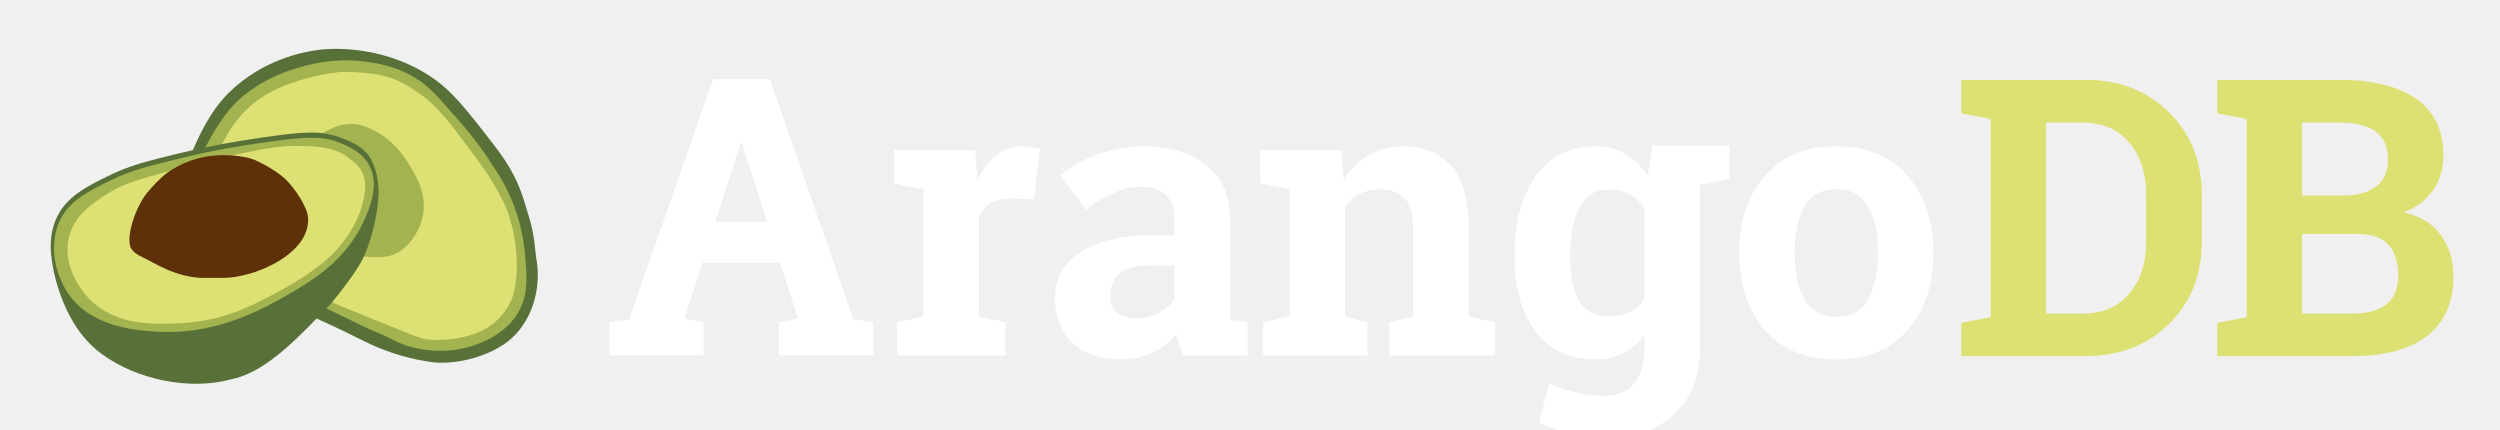
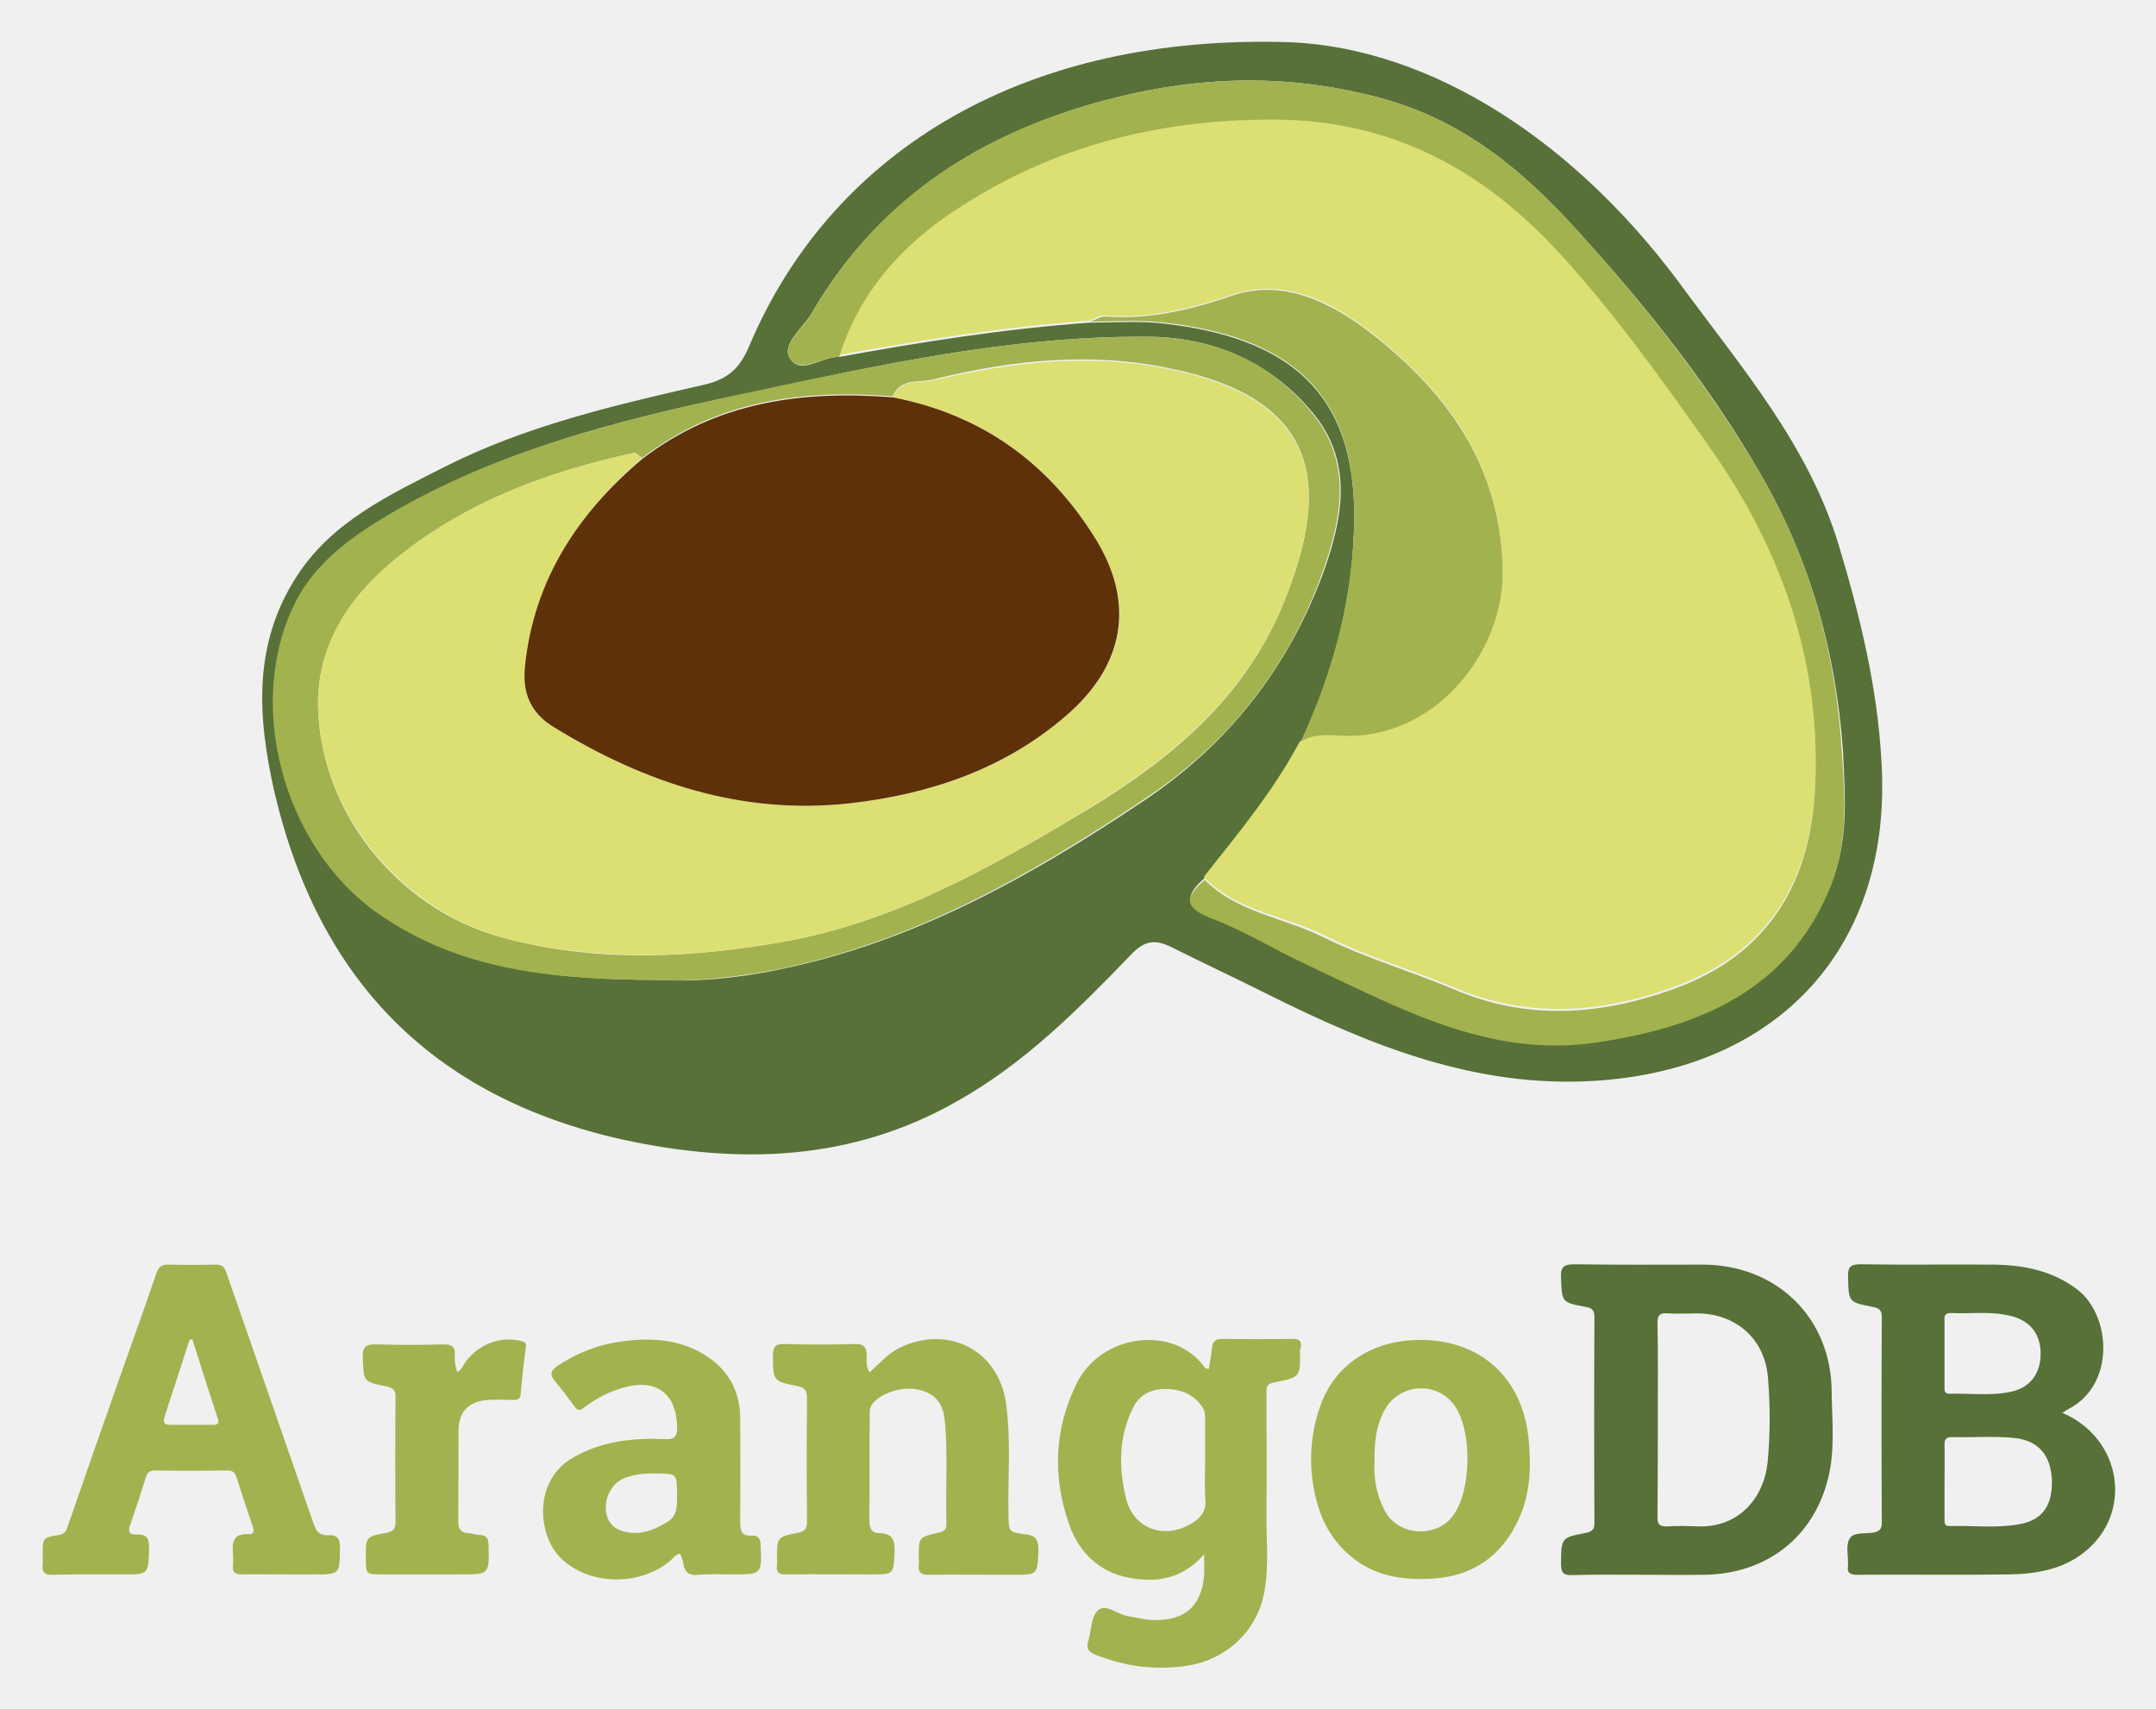
- <svg xmlns="http://www.w3.org/2000/svg" role="img" viewBox="-4.44 -4.19 217.62 37.37">
-   <path fill="#dde072" d="M195.95 16.175h4.805c1.233 0 2.135.314 2.708.942.572.616.858 1.513.858 2.69 0 1.09-.336 1.916-1.007 2.477-.672.55-1.645.826-2.923.826h-4.442v-6.935zm0-9.692h3.302c1.388 0 2.428.264 3.122.792.704.528 1.057 1.348 1.057 2.46 0 1.013-.348 1.784-1.042 2.311-.693.529-1.683.793-2.972.793h-3.468V6.483zm-22.287 0h3.187c1.729 0 3.083.583 4.063 1.75.98 1.166 1.468 2.68 1.468 4.54v4.013c0 1.883-.489 3.407-1.469 4.574-.98 1.167-2.333 1.75-4.062 1.75h-3.188V6.485zm14.912-3.715v2.906l2.559.495v17.25l-2.559.496v2.89h11.822c2.785 0 4.938-.59 6.457-1.767 1.518-1.189 2.277-2.933 2.277-5.235 0-1.332-.363-2.505-1.09-3.517-.715-1.013-1.793-1.674-3.235-1.981 1.122-.44 1.976-1.096 2.558-1.965.595-.881.892-1.878.892-2.99 0-2.19-.792-3.835-2.377-4.937-1.585-1.1-3.793-1.651-6.621-1.651h-10.683zm-22.287 0v2.906l2.558.495v17.25l-2.559.496v2.89h10.815c2.94 0 5.362-.931 7.265-2.792 1.906-1.871 2.857-4.281 2.857-7.231v-3.98c0-2.939-.953-5.345-2.856-7.216-1.905-1.883-4.327-2.824-7.265-2.824h-10.815z" />
-   <path fill="#fff" d="M95.325 18.925h2.46v2.95c-.33.473-.793.87-1.388 1.189a4.24 4.24 0 0 1-1.98.462c-.694 0-1.24-.171-1.636-.512-.385-.342-.578-.814-.578-1.42 0-.672.264-1.469.792-1.943.528-.484 1.305-.726 2.329-.726m40.312-6.626c.716 0 1.327.148 1.833.445.517.297.93.716 1.238 1.255v7.76c-.308.518-.72.914-1.238 1.189-.506.264-1.129.396-1.866.396-1.19 0-2.048-.445-2.577-1.336-.528-.903-.792-2.136-.792-3.699v-.347c0-1.683.27-3.05.81-4.095.55-1.045 1.414-1.568 2.592-1.568m19.762-.034c1.255 0 2.174.5 2.758 1.503.583 1.001.875 2.296.875 3.88v.347c0 1.619-.292 2.922-.875 3.914-.573.99-1.482 1.486-2.725 1.486-1.278 0-2.202-.49-2.774-1.47-.573-.991-.859-2.301-.859-3.93v-.346c0-1.585.286-2.88.859-3.881.572-1.002 1.486-1.503 2.741-1.503m0-3.715c-2.631 0-4.695.854-6.192 2.56-1.487 1.695-2.23 3.875-2.23 6.539v.346c0 2.686.744 4.877 2.23 6.572 1.497 1.685 3.572 2.527 6.225 2.527 2.62 0 4.673-.843 6.158-2.527 1.498-1.695 2.245-3.886 2.245-6.572v-.346c0-2.675-.748-4.86-2.245-6.555-1.486-1.695-3.55-2.544-6.192-2.544m-37.75 0c-1.079 0-2.054.254-2.923.76-.87.506-1.6 1.217-2.195 2.13l-.214-2.56h-7.05v2.906l2.558.496v11.079l-2.311.496v2.89h9.081v-2.89l-1.947-.496v-9.578a3.454 3.454 0 0 1 1.271-1.089c.506-.264 1.079-.396 1.717-.396.98 0 1.712.253 2.195.759.485.495.727 1.344.727 2.544v7.76l-2.064.496v2.89h9.214v-2.89l-2.311-.496v-7.777c0-2.42-.507-4.2-1.519-5.333-1.013-1.134-2.421-1.702-4.228-1.702m-22.487 0c-1.168 0-2.256.164-3.274.471a9.904 9.904 0 0 0-1.482.51c-1.895.84-2.562 1.545-2.562 1.545l2.284 3.02s.728-.786 2.794-1.667c.605-.256 1.352-.359 1.924-.361.968 0 1.701.236 2.196.71.495.473.743 1.139.743 1.997V16.3h-2.46c-2.597 0-4.567.682-5.911 1.596-1.343.914-2.015 2.208-2.015 3.88 0 1.64.512 2.94 1.536 3.897 1.035.947 2.428 1.42 4.178 1.42 1.056 0 1.992-.204 2.806-.611a6.598 6.598 0 0 0 2.096-1.603 7.583 7.583 0 0 0 .579 1.866h5.564v-2.89l-1.47-.198a6.752 6.752 0 0 1-.065-.694v-8.157c0-2.004-.694-3.545-2.081-4.624-1.377-1.09-3.17-1.635-5.383-1.635m-10.585 0c-.87 0-1.635.26-2.295.777-.66.517-1.2 1.238-1.619 2.162l-.215-2.609h-7.05v2.907l2.56.496v11.078l-2.312.496v2.89h9.445v-2.89l-2.311-.496v-8.685a2.67 2.67 0 0 1 1.056-1.173c.463-.275 1.046-.412 1.752-.412l1.98.05.512-4.393a4.352 4.352 0 0 0-.71-.132 5.022 5.022 0 0 0-.792-.066m54.825-.06l-.402 2.636c-.539-.825-1.189-1.458-1.948-1.898-.76-.452-1.64-.677-2.642-.677-2.212 0-3.935.864-5.167 2.592-1.222 1.729-1.834 4.001-1.834 6.82v.347c0 2.631.612 4.755 1.834 6.374 1.233 1.607 2.945 2.411 5.135 2.411.925 0 1.745-.176 2.46-.528a5.38 5.38 0 0 0 1.865-1.537v1.172c0 1.278-.291 2.274-.874 2.99-.584.715-1.464 1.073-2.643 1.073-.859 0-1.674-.1-2.444-.298a14.594 14.594 0 0 1-2.31-.776l-.893 3.385c.859.43 1.795.765 2.808 1.007 1.012.253 1.97.38 2.872.38 2.586 0 4.619-.704 6.094-2.113 1.486-1.398 2.229-3.275 2.229-5.632v-3.086l.003.012V11.888l2.56-.495V8.486H139.4zm-79.362-.254h.1l2.203 6.893h-4.51l2.206-6.893zm-2.394-5.531l-7.315 20.9-1.718.248v2.89h8.19v-2.89l-1.667-.297 1.561-4.88h6.753l1.593 4.88-1.667.297v2.89h8.19v-2.89l-1.718-.248-7.265-20.9h-4.937z" />
-   <path fill="#577138" d="M41.621 14.73c-.392-1.301-.587-1.952-.871-2.645-.548-1.338-1.244-2.427-2.287-3.776-2.441-3.151-3.661-4.73-5.652-5.988C28.49-.41 23.943.073 23.425.136c-1.552.187-4.965.868-7.89 3.69-1.658 1.601-2.699 3.897-3.186 5.068-.54 9.34 8.623 13.082 10.78 14.646.694.33 2.288 1.032 3.582 1.7 2.988 1.543 5.06 1.862 6.128 2.049 2.329.408 5.95-.514 7.67-2.441 1.647-1.847 2.126-4.338 1.734-6.558-.12-.683-.121-1.897-.623-3.564z" />
-   <path fill="#a3b34f" d="M40.304 13.727c-.624-1.665-1.356-2.77-2.224-4.08-1.063-1.604-2.013-2.698-2.776-3.57-1.627-1.857-2.441-2.786-3.547-3.46-1.908-1.165-3.753-1.375-4.802-1.484-2.474-.257-4.366.268-5.286.532-.946.272-2.82.83-4.778 2.368-1.774 1.392-2.865 3.49-3.458 4.618-.545 1.018 2.807 9.185 10.551 14.013.397.205 1.5.708 2.181 1.053.222.112.426.213.616.305.308.141.595.276.865.405.87.393 1.408.592 2.121.965 2.47 1.292 5.077.924 5.464.863.512-.078 4.077-.63 5.552-3.466.778-1.496.643-2.986.458-5.025a15.676 15.676 0 0 0-.94-4.04" />
-   <path fill="#dde072" d="M28.346 23.726c2.595.994 3.45 1.513 4.56 1.648.366.044 3.851.263 5.894-1.667 1.521-1.436 1.594-2.888 1.682-3.572.303-2.358-.367-5.38-1.15-6.865-1.028-1.95-1.294-2.36-4.052-6.014-2.042-2.702-3.065-3.203-4.13-3.905-1.833-1.197-3.952-1.225-5.39-1.284-1.058-.043-3.04.345-4.94 1.01-2.967 1.044-4.7 2.793-5.918 5.27-1.352 2.855 5.483 12.161 10.236 14.064" />
-   <path fill="#a3b34f" d="M29.234 18.14c1.655-.29 2.757-1.988 3.094-3.364.473-1.946-.506-3.57-1.158-4.653-.616-1.019-1.698-2.445-3.659-3.24-1.804-.734-3.206.156-3.859.52-2.88 4.257-.649 8.578 3.587 10.735.535.053 1.574.075 1.994.002" />
-   <path fill="#577138" d="M24.44 22.15c.727-.867 2.124-2.666 2.689-3.784a6.85 6.85 0 0 0 .11-.23c.61-1.325 1.214-3.616 1.272-5.421.052-1.616-.501-2.709-.501-2.709-.564-1.47-2.186-1.973-2.897-2.245a7.006 7.006 0 0 0-1.638-.38c-1.045-.094-2.495.017-5.002.385a76.944 76.944 0 0 0-7.245 1.372c-2.769.675-4.295 1.046-6.054 1.897-2.032.983-3.951 1.911-4.782 3.951-.508 1.25-.464 2.508-.337 3.344 0 0 .548 5.47 4.311 8.257 3.152 2.337 7.799 3.2 11.263 2.253 2.732-.52 5.337-3.08 7.503-5.32.443-.448.976-.974 1.31-1.371z" />
-   <path fill="#a3b34f" d="M21.011 21.234c-2.546 1.495-6.283 3.524-10.958 3.472-.15-.002-.303-.005-.455-.012-1.568-.063-5.733-.23-7.876-3.016-.591-.77-.94-1.62-1.13-2.199l-.005-.012a5.542 5.542 0 0 1-.24-1.017l-.003-.01v-.005l-.001-.002c-.12-.8-.162-1.997.32-3.18.788-1.935 2.572-2.798 4.638-3.797 1.731-.837 3.246-1.206 5.994-1.876a77.726 77.726 0 0 1 2.082-.476 63.151 63.151 0 0 1 1.95-.382l.002-.002a99.876 99.876 0 0 1 3.186-.506c2.483-.364 3.914-.476 4.934-.384a5.44 5.44 0 0 1 1.559.362c.728.278 2.083.797 2.738 2.102a3.422 3.422 0 0 1 .355 1.437c.04 1.176-.444 2.332-.705 2.953-1.463 3.484-4.183 5.255-6.386 6.55" />
-   <path fill="#dde072" d="M19.407 21.406c2.425-1.248 4.392-2.68 5.406-3.797 1.685-1.854 2.372-3.738 2.52-5.271.167-1.718-.913-2.36-1.28-2.672-1.363-1.164-3.217-1.146-4.902-1.152-.765-.002-1.864.056-5.231.79-2.678.61-3.226.743-6.464 1.628-2.158.6-3.375 1.005-4.369 1.63-1.39.872-3.12 1.959-3.558 4.054-.545 2.599 1.378 4.764 1.769 5.174 1.881 1.963 4.475 2.198 6.262 2.204a31.81 31.81 0 0 0 1.954-.067c3.633-.2 6.134-1.618 7.893-2.52" />
-   <path fill="#5e3108" d="M9.992 10.948c-.278.21-.73.656-.964.895l-.646.723c-1.147 1.44-1.966 4.217-1.344 4.965.318.384.485.426.6.503 1.592.77 3.045 1.827 5.42 1.966l1.975-.002c.16-.007.395-.016.564-.03.44-.039.248-.042.552-.075 2.733-.448 6.372-2.382 6.231-5.088-.053-1.011-1.208-2.668-1.992-3.415-.834-.795-2.392-1.568-2.8-1.714-.192-.059-.42-.137-.801-.204a9.833 9.833 0 0 0-.877-.12c-.095-.009-.189-.014-.283-.02-1.984-.123-3.764.394-5.137 1.268a7.459 7.459 0 0 0-.334.225c-.056.04-.11.08-.164.122" />
+ <svg xmlns="http://www.w3.org/2000/svg" role="img" viewBox="75.10 104.35 332.80 263.80">
+   <path fill="#577138" d="M393.46 322.476c.368-.263.632-.42.895-.579 7.367-3.735 6.63-14.628 1.264-18.573-3.842-2.842-8.209-3.684-12.84-3.737-6.841-.052-13.681.054-20.469-.052-1.526 0-2 .368-1.947 1.947.105 3.894.053 3.894 3.788 4.63.896.157 1.422.422 1.422 1.526a3176.42 3176.42 0 0 0 0 31.782c0 .947-.316 1.367-1.264 1.525-1.314.263-3.104-.158-3.735.999-.579 1.053-.158 2.632-.211 4v.158c-.21 1.104.369 1.367 1.422 1.367 7.787-.053 15.522.053 23.31-.053 4.209-.053 8.419-.736 11.787-3.472 7.523-5.999 5.786-17.522-3.422-21.468zm-17.259-15.417c3.052.158 6.104-.316 9.155.421 3 .685 4.684 2.683 4.736 5.736.053 3.104-1.578 5.366-4.578 5.997-3.157.686-6.314.211-9.524.316-.789 0-.736-.579-.736-1.105v-10.208c-.053-.737.104-1.157.947-1.157zm10.524 32.623c-3.525.632-7.155.159-10.734.265-.789 0-.736-.58-.736-1.105v-5.631c0-1.947.052-3.894 0-5.841 0-.842.263-1.157 1.104-1.157 3.264.104 6.578-.211 9.841.158 3.577.421 5.472 2.684 5.63 6.472.104 3.998-1.475 6.208-5.105 6.839zm-48.726-40.096c-6.577 0-13.207.054-19.784-.052-1.631 0-2.263.315-2.157 2.104.157 3.736.053 3.789 3.788 4.473.947.157 1.369.474 1.369 1.579a3176.221 3176.221 0 0 0 0 31.781c0 .947-.316 1.315-1.264 1.526-3.894.736-3.841.789-3.894 4.735 0 1.316.263 1.842 1.736 1.789 3.63-.105 7.313-.053 10.944-.053 3.157 0 6.367.053 9.524 0 9.63-.157 16.943-5.893 19.101-15.206 1-4.315.526-8.683.474-13.051-.052-11.363-8.418-19.571-19.837-19.625zm9.946 30.572c-.579 5.42-4.421 10.104-10.841 9.84-1.525-.052-3.052-.105-4.578 0-1.21.053-1.631-.263-1.578-1.526.053-4.998.053-9.998.053-14.996 0-4.946.053-9.893-.053-14.839 0-1.263.368-1.631 1.578-1.525 1.526.105 3.053 0 4.578 0 5.946.053 10.366 3.894 10.893 9.839.368 4.367.368 8.84-.052 13.207z" />
+   <path fill="#A2B24F" d="M275.909 312.268c.105-.895-.315-1.209-1.211-1.209-3.63.052-7.314.052-10.944 0-1.053 0-1.474.42-1.578 1.42-.105 1.104-.316 2.157-.475 3.209-.474.053-.631-.209-.789-.42-4.841-6.472-15.944-4.895-19.627 2.683-3.473 7.104-3.735 14.365-1.157 21.731 1.526 4.315 4.63 7.42 9.313 8.262 4.262.789 8.209.158 11.524-3.631 0 1.421.053 2.368 0 3.315-.421 4.684-2.946 6.894-7.682 6.841-1.422 0-2.79-.422-4.157-.631-1.579-.265-3.368-2.001-4.578-.843-1.053 1-1 3.157-1.474 4.788-.316 1.053.053 1.579 1.053 2 4.578 1.842 9.261 2.474 14.154 1.736 6.104-.895 10.945-5.419 11.997-11.471.737-4.104.264-8.21.315-12.313.053-6.051 0-12.103 0-18.153 0-.842-.104-1.579 1.105-1.789 4.157-.789 4.157-.843 4.052-5.104.159-.21.159-.316.159-.421zm-16.839 27.256c-4.209 2.579-8.998.895-10.155-3.842-1.158-4.682-1.158-9.471 1.052-13.943 1.053-2.157 2.947-2.999 5.209-2.946 2.421.053 4.473.946 5.735 3.157.211.367.158.895.211 1.368v6.524c0 2.052-.105 4.104.052 6.156.106 1.737-.787 2.737-2.104 3.526zm-133.336 1.842c-1.263.053-1.79-.526-2.21-1.736-4.473-12.944-8.998-25.836-13.471-38.78-.316-.947-.737-1.315-1.737-1.264-2.42.054-4.841.054-7.261 0-1 0-1.421.316-1.789 1.264-2.052 5.998-4.209 11.945-6.314 17.943-2.473 7.051-4.946 14.102-7.367 21.1-.21.685-.421 1.264-1.315 1.421-2.631.421-2.579.474-2.579 3.053 0 .473.053.946 0 1.42-.158 1.315.316 1.736 1.631 1.684 3.578-.105 7.156-.053 10.787-.053 3.946 0 3.894 0 3.999-3.998.053-1.475-.315-2.263-1.894-2.158-1 .053-1.421-.315-1.053-1.368a318.567 318.567 0 0 0 2.474-7.524c.21-.736.631-1 1.42-1 3.683.053 7.419.053 11.103 0 .895 0 1.21.316 1.473 1.105.79 2.526 1.631 5.051 2.473 7.524.211.632.263 1.263-.631 1.21-2.315-.157-2.579 1.157-2.421 2.947a11.94 11.94 0 0 1 0 1.947c-.105.999.368 1.314 1.368 1.314 2.315-.053 4.578 0 6.893 0h4.21c4.051 0 3.999 0 4.051-4.051.054-1.422-.42-2.105-1.84-2zm-17.838-17.048h-6.525c-.842 0-1.158-.265-.895-1.158 1.316-3.999 2.579-7.998 3.894-11.997.158 0 .263 0 .421-.053 1.263 4.052 2.579 8.103 3.894 12.155.316.842 0 1.105-.789 1.053zm125.391 16.89c-2.525-.315-2.473-.421-2.525-3.052-.105-5.683.421-11.418-.369-17.101-1.105-8.209-8.84-12.208-16.312-8.683-1.894.895-3.21 2.474-4.736 3.841-.578-.841-.473-1.735-.473-2.525.052-1.473-.526-1.895-2-1.842-3.525.105-7.05.105-10.576 0-1.474-.053-1.894.369-1.894 1.842.053 3.842 0 3.894 3.683 4.631 1.105.21 1.578.579 1.578 1.841-.052 6.367-.052 12.734 0 19.049 0 1.053-.262 1.578-1.42 1.789-3.21.631-3.21.685-3.21 4.052 0 .315.053.579 0 .895-.157 1.157.316 1.525 1.474 1.473 4.368-.053 8.682 0 13.049 0 3.578 0 3.473 0 3.631-3.63.052-1.737-.421-2.684-2.211-2.736-1.42 0-1.684-.737-1.684-2.053.053-5.367 0-10.681.053-16.049 0-.526-.053-1.053.21-1.525 1-1.79 4.525-3.104 7.104-2.578 2.631.526 3.999 1.999 4.262 4.683.526 5.315.105 10.682.263 16.049.052 1.053-.526 1.263-1.369 1.421-2.894.685-2.894.685-2.894 3.735 0 .421.053.843 0 1.211-.158 1.157.368 1.525 1.473 1.525 4.367-.053 8.683 0 13.049 0 3.894 0 3.788 0 3.947-3.841.002-1.686-.524-2.264-2.103-2.422zm-42.095.211c-1.736.158-1.842-.895-1.842-2.21.053-5.367.053-10.735 0-16.049-.053-3.894-1.631-6.998-4.893-9.261-4.157-2.841-8.841-3.105-13.576-2.421-3.525.474-6.788 1.789-9.787 3.789-1 .684-1.158 1.315-.368 2.263a69.722 69.722 0 0 1 2.999 3.894c.579.789.895.737 1.631.157a18.1 18.1 0 0 1 5.946-2.999c5.052-1.473 8.208.895 8.314 5.998.053 1.579-.369 2.001-1.947 1.947-4.894-.211-9.629.315-13.997 2.789-6.261 3.473-5.578 11.787-2.263 15.312 4.209 4.474 12.313 4.789 17.207.632.42-.368.736-.947 1.473-1.053.158.475.421.947.474 1.474.21 1.474.947 1.947 2.42 1.789 1.684-.157 3.42-.053 5.104-.053 4.63 0 4.63 0 4.42-4.63-.052-.948-.421-1.421-1.315-1.368zm-13.155-2.053c-2.158 1.315-4.368 2.105-6.841 1.368-1.631-.473-2.473-1.684-2.578-3.42-.105-2.053 1.053-3.999 2.789-4.736.474-.21 1-.314 1.526-.473a12.003 12.003 0 0 1 3.262-.264c3.42 0 3.368 0 3.42 3.158-.052 1.632.211 3.315-1.578 4.367zm116.288-28.151c-7.419 0-13.26 3.842-15.47 10.314-1.578 4.525-1.789 9.207-.684 13.892.789 3.525 2.42 6.577 5.209 8.997 3.789 3.315 8.262 3.947 13.049 3.631 6.104-.421 10.472-3.525 13.051-9.051 1.841-3.946 1.999-8.156 1.578-12.417-.894-9.42-7.314-15.366-16.733-15.366zm5.052 27.152c-2.578 3.525-8.524 3.104-10.523-.789-1.316-2.474-1.736-5.104-1.578-7.63-.053-2.736.21-5.21 1.367-7.578 2.157-4.42 8.156-4.999 10.997-1 2.736 3.895 2.631 13.104-.263 16.997zm-143.861-26.994c-3.21-.789-6.578.526-8.577 3.263-.368.526-.526 1.21-1.263 1.526a6.278 6.278 0 0 1-.369-2.579c.105-1.315-.473-1.684-1.736-1.684-3.42.105-6.84.105-10.208 0-1.684-.053-2.368.264-2.263 2.157.158 3.579.053 3.631 3.578 4.315 1 .21 1.526.526 1.473 1.684-.053 6.42-.053 12.839 0 19.206 0 1.104-.315 1.525-1.42 1.736-3.209.579-3.157.631-3.157 3.894 0 2.473 0 2.525 2.42 2.525h12.155c4.473 0 4.473 0 4.368-4.42 0-1.104-.316-1.684-1.474-1.684-.526 0-1.052-.263-1.579-.263-1.263-.053-1.631-.632-1.631-1.895.053-4.631 0-9.313.053-13.944 0-2.736 1.368-4.367 4.104-4.683 1.369-.158 2.842-.053 4.209-.053.632 0 1.158.053 1.263-.843.21-2.419.474-4.787.79-7.155.158-.682-.052-.945-.736-1.103z" />
+   <path fill="#577138" d="M358.957 188.607c-4.676-15.588-15.121-27.591-24.473-40.373-17.771-24.005-40.842-37.254-62.041-37.411-40.685-.78-69.366 17.77-81.681 46.919-1.558 3.741-3.585 5.301-7.327 6.081-13.562 3.117-27.122 6.235-39.75 12.626-8.573 4.365-17.302 8.417-22.758 16.835-6.859 10.6-6.079 21.823-3.43 33.516 6.859 28.992 24.474 46.92 53.623 53.465 17.927 3.898 35.384 3.431 51.753-5.923 10.289-5.768 18.549-14.027 26.656-22.448 2.026-2.181 3.585-2.648 6.235-1.401 4.987 2.496 9.977 4.832 14.964 7.327 15.9 7.95 32.112 14.495 50.35 13.405 28.994-1.715 46.297-21.2 44.427-49.571-.624-11.222-3.274-22.134-6.548-33.047zm-107.401 39.438c-17.459 11.69-35.541 21.824-56.429 26.031-6.703 1.404-13.406 1.872-17.927 1.56-16.835 0-31.019-1.712-43.491-10.287-14.652-10.29-20.887-32.736-12.47-48.479 2.65-5.145 7.171-8.886 12.159-11.848 17.303-10.756 36.632-15.744 56.274-19.796 20.419-4.365 41.151-9.041 62.508-8.885 10.288 0 19.484 4.053 26.031 12.314 5.768 7.482 4.054 15.899 1.248 23.85-5.457 14.965-14.81 26.81-27.903 35.54zM357.71 240.83c-6.547 16.366-20.421 21.822-36.164 24.158-16.835 2.495-30.708-5.455-45.049-12.158-4.677-2.181-9.198-4.987-14.029-6.856-4.209-1.56-4.833-3.119-1.403-6.079 5.301-6.703 10.6-13.406 14.809-20.891 5.145-11.066 8.262-22.757 8.262-35.071 0-19.018-10.133-27.435-29.306-29.618-3.741-.467-7.639-.156-11.536-.156-12.938.936-25.876 2.963-38.658 5.301-2.65-.156-5.923 2.962-7.639.156-1.246-2.026 1.871-4.521 3.273-6.703 9.354-16.211 23.382-26.188 40.997-31.8 15.432-4.832 30.709-5.923 46.607-1.714 13.095 3.429 22.447 11.379 31.021 20.888 10.6 11.69 20.264 23.85 28.058 37.412 7.639 13.25 11.536 27.434 12.628 42.554.312 7.012.935 13.873-1.871 20.577z" />
+   <path fill="#DCDF72" d="M299.412 256.728c11.533 4.987 23.069 4.052 34.448-.155 13.874-5.145 20.421-15.743 21.356-29.931 1.247-19.952-4.989-37.722-16.367-53.778-7.172-10.132-14.498-20.42-22.915-29.617-11.536-12.47-25.253-20.265-42.712-20.732-18.082-.468-34.917 3.742-50.037 13.562-8.418 5.455-15.433 12.938-18.55 23.07 12.782-2.338 25.72-4.365 38.658-5.3.78-.312 1.56-.936 2.339-.78 6.704.468 12.938-.936 19.329-3.117 7.482-2.65 14.498.312 20.421 4.675 12.782 9.51 21.667 21.512 21.667 38.191 0 12.002-10.444 25.875-25.252 24.939-2.026-.153-4.209-.309-6.08 1.094-4.053 7.639-9.508 14.183-14.809 20.886 4.988 5.144 12.004 5.926 18.082 8.73 6.548 3.429 13.719 5.459 20.422 8.263z" />
+   <path fill="#A2B24F" d="M346.954 177.697c-7.949-13.562-17.614-25.877-28.058-37.412-8.574-9.509-17.927-17.459-31.021-20.888-15.898-4.209-31.176-3.118-46.607 1.714-17.615 5.457-31.643 15.589-40.997 31.8-1.246 2.182-4.52 4.677-3.273 6.703 1.715 2.649 4.989-.312 7.639-.156 3.117-10.132 9.976-17.615 18.549-23.07 15.121-9.82 31.956-13.874 50.038-13.562 17.459.468 31.176 8.106 42.712 20.732 8.417 9.197 15.743 19.485 22.915 29.617 11.378 16.056 17.614 33.826 16.367 53.778-.936 14.185-7.482 24.787-21.356 29.93-11.379 4.208-22.915 5.144-34.448.156-6.703-2.808-13.719-4.835-20.266-8.107-6.078-2.96-13.094-3.742-18.082-8.728-3.586 2.96-2.806 4.52 1.403 6.079 4.831 1.869 9.353 4.676 14.029 6.856 14.341 6.703 28.37 14.654 45.049 12.159 15.743-2.337 29.617-7.948 36.164-24.161 2.649-6.703 2.183-13.562 1.716-20.418-.937-15.588-4.834-29.773-12.473-43.022z" />
+   <path fill="#A2B24F" d="M279.303 192.505c2.806-7.951 4.52-16.368-1.248-23.85-6.547-8.417-15.587-12.314-26.031-12.314-21.2-.156-41.933 4.52-62.664 8.885-19.641 4.209-38.971 9.041-56.273 19.796-4.989 3.118-9.51 6.859-12.159 11.848-8.261 15.744-2.182 38.19 12.47 48.479 12.471 8.727 26.655 10.287 43.491 10.287 4.521.312 11.379-.312 17.926-1.56 20.889-4.207 38.97-14.341 56.429-26.031 13.405-8.73 22.758-20.575 28.059-35.54zm-36.01 36.632c-14.808 8.886-29.773 17.46-47.075 20.576-14.03 2.492-28.371 3.275-42.4-.312-16.368-3.898-28.994-18.706-29.617-35.541-.312-9.198 4.209-16.679 11.224-22.604 10.912-9.197 23.85-14.028 37.568-16.991.311 0 .778.468 1.246.78 11.536-8.885 24.629-10.6 38.659-9.509 1.246-2.961 4.208-2.026 6.391-2.649 12.002-2.962 24.16-4.209 36.164-1.715 22.602 4.521 25.408 17.147 18.081 35.542-5.766 14.807-17.145 24.472-30.241 32.423z" />
+   <path fill="#A2B24F" d="M281.797 217.914c14.808.936 25.252-12.939 25.252-24.941 0-16.679-8.885-28.682-21.667-38.191-6.079-4.364-12.938-7.325-20.421-4.676-6.391 2.182-12.625 3.585-19.329 3.118-.779 0-1.559.624-2.339.78 3.897 0 7.638-.312 11.536.154 19.173 2.184 29.306 10.6 29.306 29.619 0 12.314-3.117 24.004-8.262 35.074 1.715-1.096 3.742-1.096 5.924-.937z" />
+   <path fill="#DCDF72" d="M255.453 161.328c-12.004-2.494-24.318-1.09-36.164 1.715-2.184.468-5.145-.312-6.391 2.65 13.716 2.649 24.316 10.132 31.487 22.134 5.923 9.822 4.365 19.33-4.675 26.967-9.51 8.263-20.889 12.159-33.358 13.562-16.679 1.871-31.645-3.116-45.674-11.69-3.897-2.339-4.988-5.457-4.52-9.665 1.558-13.25 8.261-23.538 18.082-31.956-.468-.312-.936-.78-1.246-.78-13.718 2.963-26.656 7.794-37.568 16.991-7.015 5.924-11.536 13.406-11.224 22.604.624 16.679 13.406 31.488 29.617 35.541 14.186 3.428 28.371 2.804 42.4.312 17.146-3.116 32.267-11.69 46.92-20.576 13.094-7.951 24.473-17.615 30.24-32.111 7.482-18.551 4.676-31.177-17.926-35.698z" />
+   <path fill="#5E3108" d="M156.157 207.002c-.468 4.053.623 7.325 4.52 9.665 14.029 8.574 28.995 13.562 45.674 11.69 12.314-1.403 23.849-5.299 33.358-13.562 8.885-7.637 10.599-17.146 4.675-26.967-7.326-12.002-17.771-19.485-31.487-22.134-13.874-1.092-27.124.624-38.659 9.508-9.976 8.418-16.678 18.706-18.081 31.8z" />
</svg>
